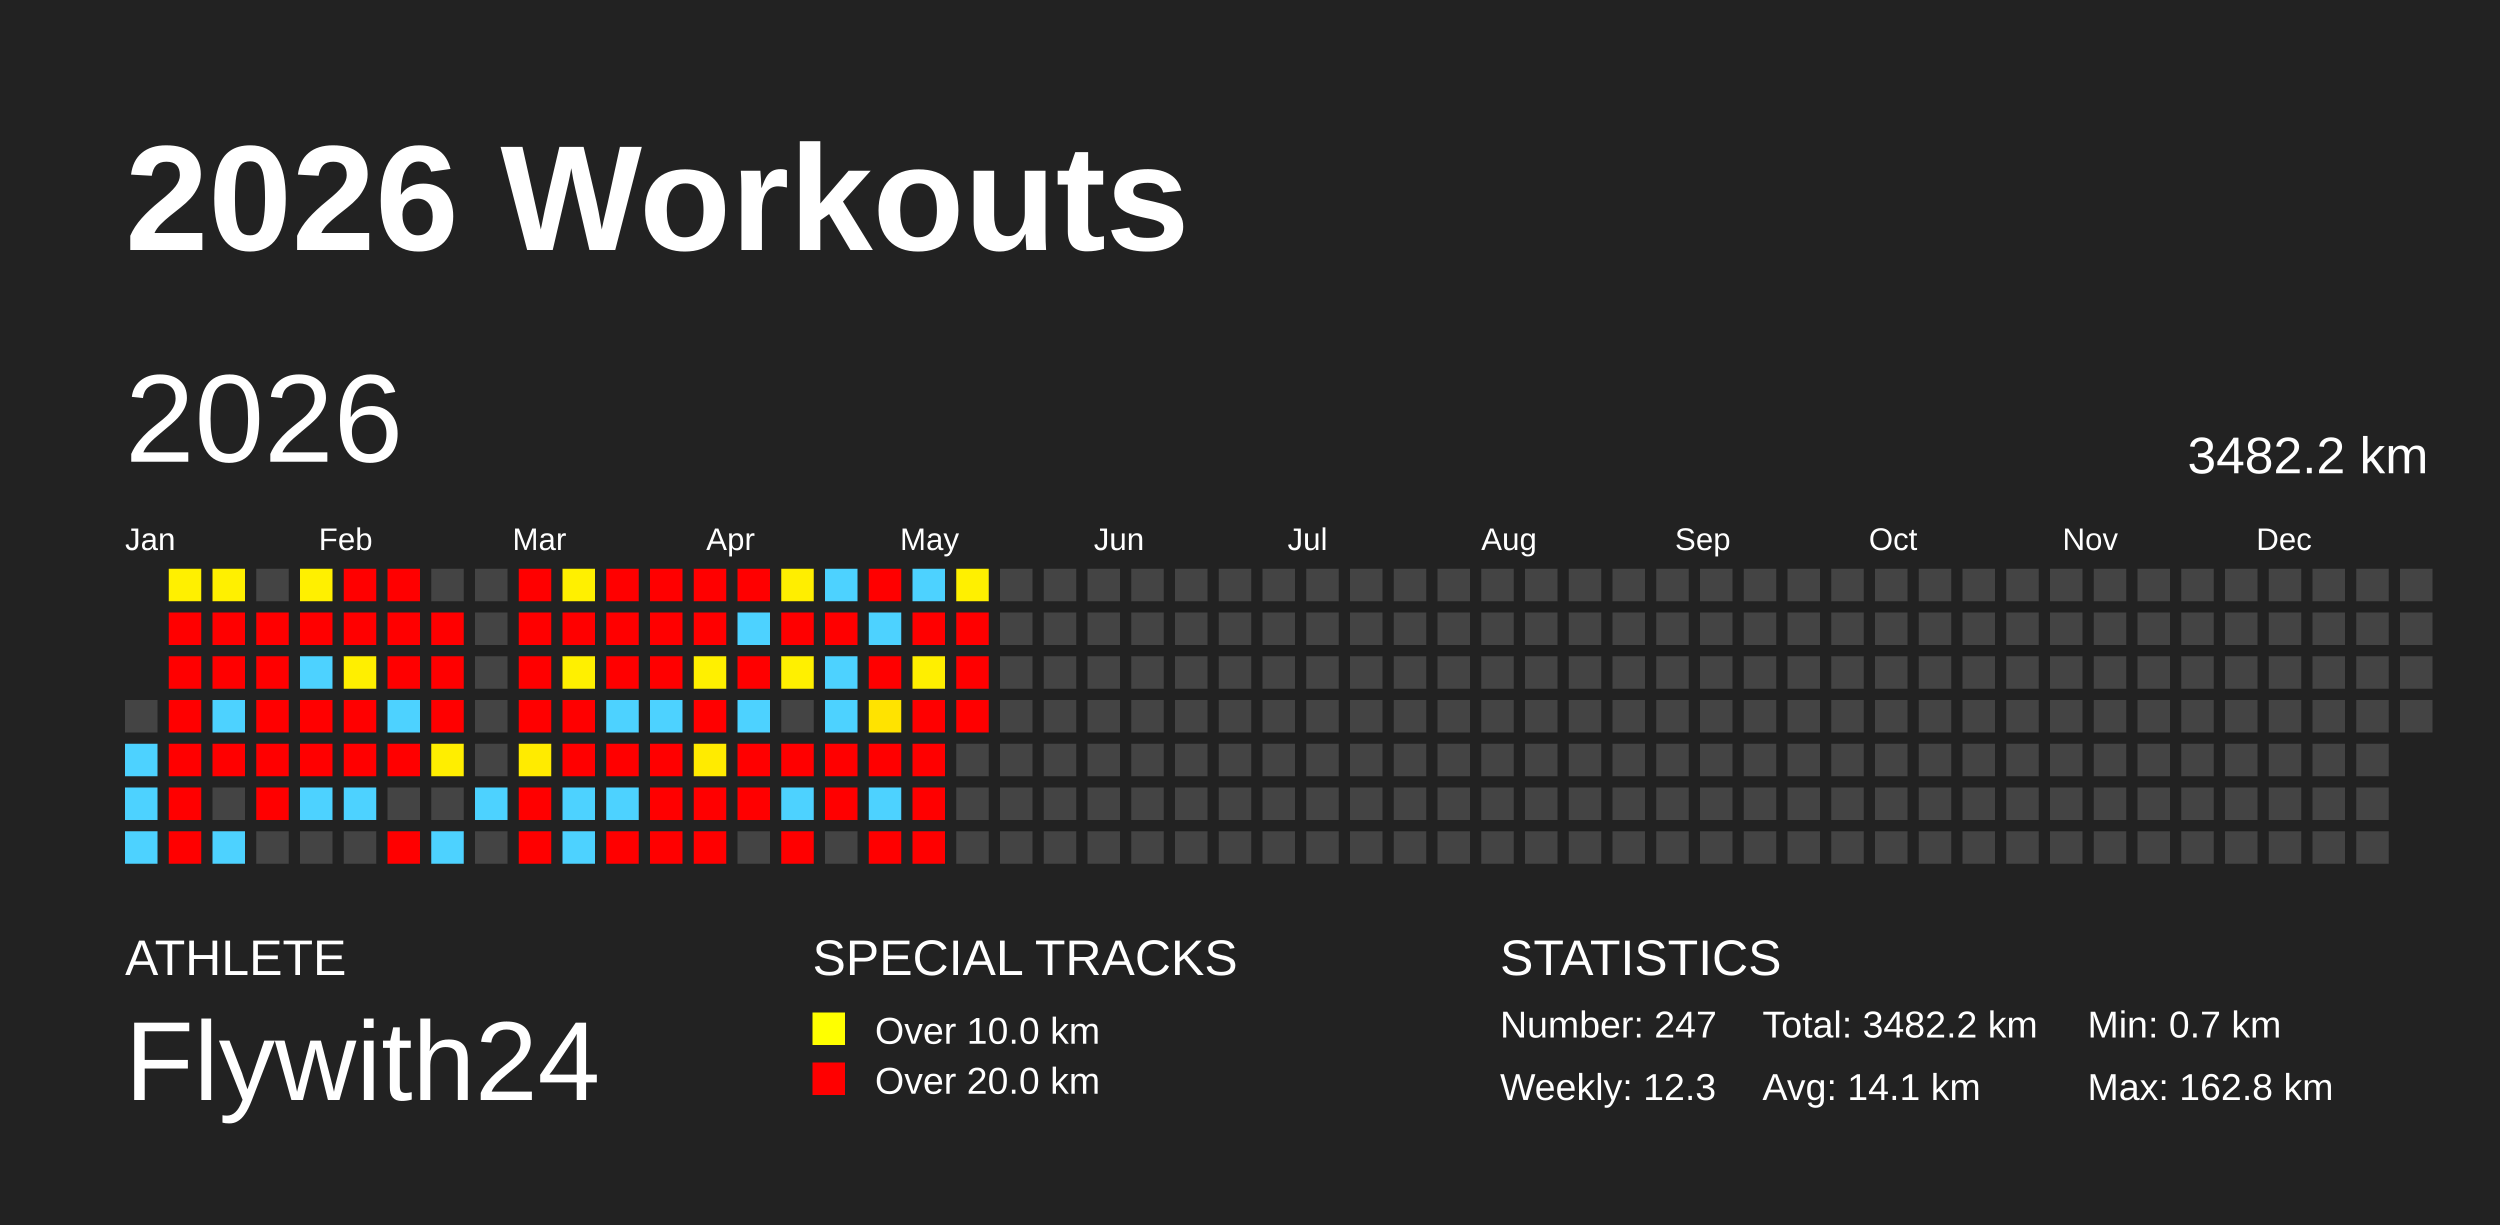
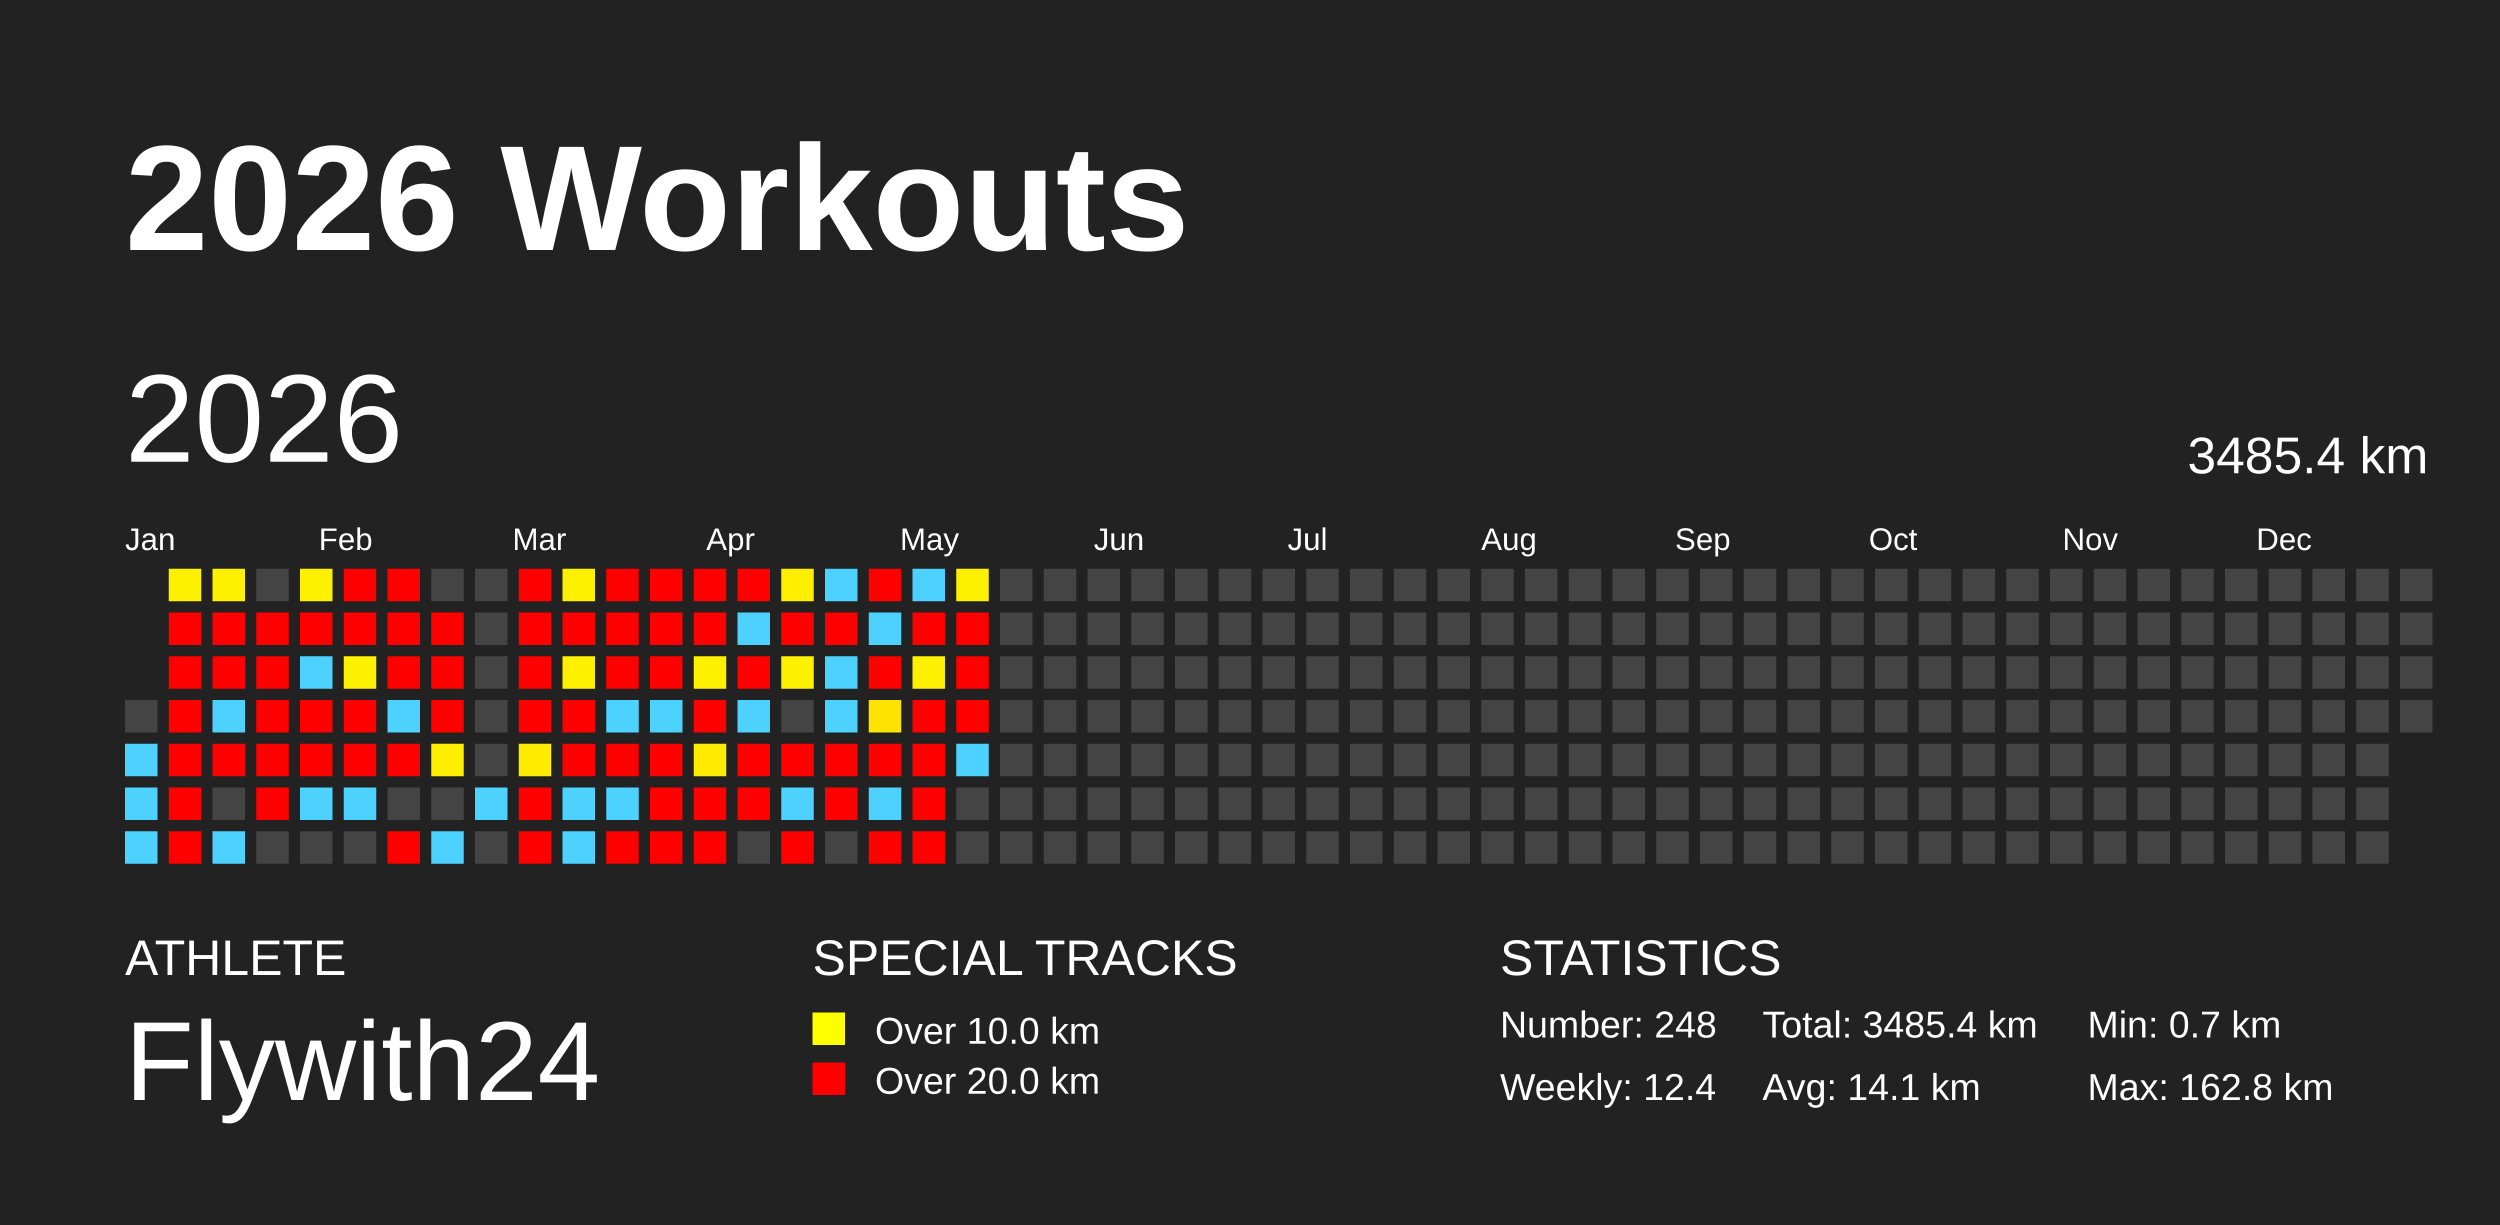
<svg xmlns="http://www.w3.org/2000/svg" baseProfile="full" height="98mm" version="1.1" viewBox="0,0,200,98" width="200mm">
  <defs />
  <rect fill="#222222" height="98" width="200" x="0" y="0" />
  <text fill="#FFFFFF" style="font-size:12px; font-family:Arial; font-weight:bold;" x="10" y="20">2026 Workouts</text>
  <text fill="#FFFFFF" style="font-size:4px; font-family:Arial" x="10" y="78">ATHLETE</text>
  <text fill="#FFFFFF" style="font-size:9px; font-family:Arial" x="10" y="88">Flywith24</text>
  <text fill="#FFFFFF" style="font-size:4px; font-family:Arial" x="65" y="78">SPECIAL TRACKS</text>
  <rect fill="yellow" height="2.6" width="2.6" x="65" y="81" />
  <text fill="#FFFFFF" style="font-size:3px; font-family:Arial" x="70" y="83.5">Over 10.0 km</text>
  <rect fill="red" height="2.6" width="2.6" x="65" y="85" />
  <text fill="#FFFFFF" style="font-size:3px; font-family:Arial" x="70" y="87.5">Over 20.0 km</text>
  <text fill="#FFFFFF" style="font-size:4px; font-family:Arial" x="120" y="78">STATISTICS</text>
-   <text fill="#FFFFFF" style="font-size:3px; font-family:Arial" x="120" y="83">Number: 247</text>
-   <text fill="#FFFFFF" style="font-size:3px; font-family:Arial" x="120" y="88">Weekly: 12.3</text>
-   <text fill="#FFFFFF" style="font-size:3px; font-family:Arial" x="141" y="83">Total: 3482.2 km</text>
+   <text fill="#FFFFFF" style="font-size:3px; font-family:Arial" x="120" y="83">Number: 248</text>
+   <text fill="#FFFFFF" style="font-size:3px; font-family:Arial" x="120" y="88">Weekly: 12.4</text>
+   <text fill="#FFFFFF" style="font-size:3px; font-family:Arial" x="141" y="83">Total: 3485.4 km</text>
  <text fill="#FFFFFF" style="font-size:3px; font-family:Arial" x="141" y="88">Avg: 14.1 km</text>
  <text fill="#FFFFFF" style="font-size:3px; font-family:Arial" x="167" y="83">Min: 0.7 km</text>
  <text fill="#FFFFFF" style="font-size:3px; font-family:Arial" x="167" y="88">Max: 162.8 km</text>
  <text dominant-baseline="hanging" fill="#FFFFFF" style="font-size:10.0px; font-family:Arial;" x="10" y="30">2026</text>
-   <text dominant-baseline="hanging" fill="#FFFFFF" style="font-size:4.125px; font-family:Arial;" x="175" y="35">3482.2 km</text>
+   <text dominant-baseline="hanging" fill="#FFFFFF" style="font-size:4.125px; font-family:Arial;" x="175" y="35">3485.4 km</text>
  <text fill="#FFFFFF" style="font-size:2.5px; font-family:Arial" x="10.0" y="44">Jan</text>
  <text fill="#FFFFFF" style="font-size:2.5px; font-family:Arial" x="25.5" y="44">Feb</text>
  <text fill="#FFFFFF" style="font-size:2.5px; font-family:Arial" x="41.0" y="44">Mar</text>
  <text fill="#FFFFFF" style="font-size:2.5px; font-family:Arial" x="56.5" y="44">Apr</text>
  <text fill="#FFFFFF" style="font-size:2.5px; font-family:Arial" x="72.0" y="44">May</text>
  <text fill="#FFFFFF" style="font-size:2.5px; font-family:Arial" x="87.5" y="44">Jun</text>
  <text fill="#FFFFFF" style="font-size:2.5px; font-family:Arial" x="103.0" y="44">Jul</text>
  <text fill="#FFFFFF" style="font-size:2.5px; font-family:Arial" x="118.5" y="44">Aug</text>
  <text fill="#FFFFFF" style="font-size:2.5px; font-family:Arial" x="134.0" y="44">Sep</text>
  <text fill="#FFFFFF" style="font-size:2.5px; font-family:Arial" x="149.5" y="44">Oct</text>
  <text fill="#FFFFFF" style="font-size:2.5px; font-family:Arial" x="165.0" y="44">Nov</text>
  <text fill="#FFFFFF" style="font-size:2.5px; font-family:Arial" x="180.5" y="44">Dec</text>
  <rect fill="#444444" height="2.6" width="2.6" x="10.0" y="56.0" />
  <rect fill="#4dd2ff" height="2.6" width="2.6" x="10.0" y="59.5" />
  <rect fill="#4dd2ff" height="2.6" width="2.6" x="10.0" y="63.0" />
  <rect fill="#4dd2ff" height="2.6" width="2.6" x="10.0" y="66.5" />
  <rect fill="#fff000" height="2.6" width="2.6" x="13.5" y="45.5" />
  <rect fill="red" height="2.6" width="2.6" x="13.5" y="49.0" />
  <rect fill="red" height="2.6" width="2.6" x="13.5" y="52.5" />
  <rect fill="red" height="2.6" width="2.6" x="13.5" y="56.0" />
  <rect fill="red" height="2.6" width="2.6" x="13.5" y="59.5" />
  <rect fill="red" height="2.6" width="2.6" x="13.5" y="63.0" />
  <rect fill="red" height="2.6" width="2.6" x="13.5" y="66.5" />
  <rect fill="#fff000" height="2.6" width="2.6" x="17.0" y="45.5" />
  <rect fill="red" height="2.6" width="2.6" x="17.0" y="49.0" />
  <rect fill="red" height="2.6" width="2.6" x="17.0" y="52.5" />
  <rect fill="#4dd2ff" height="2.6" width="2.6" x="17.0" y="56.0" />
  <rect fill="red" height="2.6" width="2.6" x="17.0" y="59.5" />
  <rect fill="#444444" height="2.6" width="2.6" x="17.0" y="63.0" />
  <rect fill="#4dd2ff" height="2.6" width="2.6" x="17.0" y="66.5" />
  <rect fill="#444444" height="2.6" width="2.6" x="20.5" y="45.5" />
  <rect fill="red" height="2.6" width="2.6" x="20.5" y="49.0" />
  <rect fill="red" height="2.6" width="2.6" x="20.5" y="52.5" />
  <rect fill="red" height="2.6" width="2.6" x="20.5" y="56.0" />
  <rect fill="red" height="2.6" width="2.6" x="20.5" y="59.5" />
  <rect fill="red" height="2.6" width="2.6" x="20.5" y="63.0" />
  <rect fill="#444444" height="2.6" width="2.6" x="20.5" y="66.5" />
  <rect fill="#fff000" height="2.6" width="2.6" x="24.0" y="45.5" />
  <rect fill="red" height="2.6" width="2.6" x="24.0" y="49.0" />
  <rect fill="#4dd2ff" height="2.6" width="2.6" x="24.0" y="52.5" />
  <rect fill="red" height="2.6" width="2.6" x="24.0" y="56.0" />
  <rect fill="red" height="2.6" width="2.6" x="24.0" y="59.5" />
  <rect fill="#4dd2ff" height="2.6" width="2.6" x="24.0" y="63.0" />
  <rect fill="#444444" height="2.6" width="2.6" x="24.0" y="66.5" />
  <rect fill="red" height="2.6" width="2.6" x="27.5" y="45.5" />
  <rect fill="red" height="2.6" width="2.6" x="27.5" y="49.0" />
  <rect fill="#ffef00" height="2.6" width="2.6" x="27.5" y="52.5" />
  <rect fill="red" height="2.6" width="2.6" x="27.5" y="56.0" />
  <rect fill="red" height="2.6" width="2.6" x="27.5" y="59.5" />
  <rect fill="#4dd2ff" height="2.6" width="2.6" x="27.5" y="63.0" />
  <rect fill="#444444" height="2.6" width="2.6" x="27.5" y="66.5" />
  <rect fill="red" height="2.6" width="2.6" x="31.0" y="45.5" />
  <rect fill="red" height="2.6" width="2.6" x="31.0" y="49.0" />
  <rect fill="red" height="2.6" width="2.6" x="31.0" y="52.5" />
  <rect fill="#4dd2ff" height="2.6" width="2.6" x="31.0" y="56.0" />
  <rect fill="red" height="2.6" width="2.6" x="31.0" y="59.5" />
  <rect fill="#444444" height="2.6" width="2.6" x="31.0" y="63.0" />
  <rect fill="red" height="2.6" width="2.6" x="31.0" y="66.5" />
  <rect fill="#444444" height="2.6" width="2.6" x="34.5" y="45.5" />
  <rect fill="red" height="2.6" width="2.6" x="34.5" y="49.0" />
  <rect fill="red" height="2.6" width="2.6" x="34.5" y="52.5" />
  <rect fill="red" height="2.6" width="2.6" x="34.5" y="56.0" />
  <rect fill="#ffee00" height="2.6" width="2.6" x="34.5" y="59.5" />
  <rect fill="#444444" height="2.6" width="2.6" x="34.5" y="63.0" />
  <rect fill="#4dd2ff" height="2.6" width="2.6" x="34.5" y="66.5" />
  <rect fill="#444444" height="2.6" width="2.6" x="38.0" y="45.5" />
  <rect fill="#444444" height="2.6" width="2.6" x="38.0" y="49.0" />
  <rect fill="#444444" height="2.6" width="2.6" x="38.0" y="52.5" />
  <rect fill="#444444" height="2.6" width="2.6" x="38.0" y="56.0" />
  <rect fill="#444444" height="2.6" width="2.6" x="38.0" y="59.5" />
  <rect fill="#4dd2ff" height="2.6" width="2.6" x="38.0" y="63.0" />
  <rect fill="#444444" height="2.6" width="2.6" x="38.0" y="66.5" />
  <rect fill="red" height="2.6" width="2.6" x="41.5" y="45.5" />
  <rect fill="red" height="2.6" width="2.6" x="41.5" y="49.0" />
  <rect fill="red" height="2.6" width="2.6" x="41.5" y="52.5" />
  <rect fill="red" height="2.6" width="2.6" x="41.5" y="56.0" />
  <rect fill="#ffeb00" height="2.6" width="2.6" x="41.5" y="59.5" />
  <rect fill="red" height="2.6" width="2.6" x="41.5" y="63.0" />
  <rect fill="red" height="2.6" width="2.6" x="41.5" y="66.5" />
  <rect fill="#fff000" height="2.6" width="2.6" x="45.0" y="45.5" />
  <rect fill="red" height="2.6" width="2.6" x="45.0" y="49.0" />
  <rect fill="#fff000" height="2.6" width="2.6" x="45.0" y="52.5" />
  <rect fill="red" height="2.6" width="2.6" x="45.0" y="56.0" />
  <rect fill="red" height="2.6" width="2.6" x="45.0" y="59.5" />
  <rect fill="#4dd2ff" height="2.6" width="2.6" x="45.0" y="63.0" />
  <rect fill="#4dd2ff" height="2.6" width="2.6" x="45.0" y="66.5" />
  <rect fill="red" height="2.6" width="2.6" x="48.5" y="45.5" />
  <rect fill="red" height="2.6" width="2.6" x="48.5" y="49.0" />
  <rect fill="red" height="2.6" width="2.6" x="48.5" y="52.5" />
  <rect fill="#4dd2ff" height="2.6" width="2.6" x="48.5" y="56.0" />
  <rect fill="red" height="2.6" width="2.6" x="48.5" y="59.5" />
  <rect fill="#4dd2ff" height="2.6" width="2.6" x="48.5" y="63.0" />
  <rect fill="red" height="2.6" width="2.6" x="48.5" y="66.5" />
  <rect fill="red" height="2.6" width="2.6" x="52.0" y="45.5" />
  <rect fill="red" height="2.6" width="2.6" x="52.0" y="49.0" />
  <rect fill="red" height="2.6" width="2.6" x="52.0" y="52.5" />
  <rect fill="#4dd2ff" height="2.6" width="2.6" x="52.0" y="56.0" />
  <rect fill="red" height="2.6" width="2.6" x="52.0" y="59.5" />
  <rect fill="red" height="2.6" width="2.6" x="52.0" y="63.0" />
  <rect fill="red" height="2.6" width="2.6" x="52.0" y="66.5" />
  <rect fill="red" height="2.6" width="2.6" x="55.5" y="45.5" />
  <rect fill="red" height="2.6" width="2.6" x="55.5" y="49.0" />
  <rect fill="#fff000" height="2.6" width="2.6" x="55.5" y="52.5" />
  <rect fill="red" height="2.6" width="2.6" x="55.5" y="56.0" />
  <rect fill="#ffeb00" height="2.6" width="2.6" x="55.5" y="59.5" />
  <rect fill="red" height="2.6" width="2.6" x="55.5" y="63.0" />
  <rect fill="red" height="2.6" width="2.6" x="55.5" y="66.5" />
  <rect fill="red" height="2.6" width="2.6" x="59.0" y="45.5" />
  <rect fill="#4dd2ff" height="2.6" width="2.6" x="59.0" y="49.0" />
  <rect fill="red" height="2.6" width="2.6" x="59.0" y="52.5" />
  <rect fill="#4dd2ff" height="2.6" width="2.6" x="59.0" y="56.0" />
  <rect fill="red" height="2.6" width="2.6" x="59.0" y="59.5" />
  <rect fill="red" height="2.6" width="2.6" x="59.0" y="63.0" />
  <rect fill="#444444" height="2.6" width="2.6" x="59.0" y="66.5" />
  <rect fill="#ffee00" height="2.6" width="2.6" x="62.5" y="45.5" />
  <rect fill="red" height="2.6" width="2.6" x="62.5" y="49.0" />
  <rect fill="#fff000" height="2.6" width="2.6" x="62.5" y="52.5" />
  <rect fill="#444444" height="2.6" width="2.6" x="62.5" y="56.0" />
  <rect fill="red" height="2.6" width="2.6" x="62.5" y="59.5" />
  <rect fill="#4dd2ff" height="2.6" width="2.6" x="62.5" y="63.0" />
  <rect fill="red" height="2.6" width="2.6" x="62.5" y="66.5" />
  <rect fill="#4dd2ff" height="2.6" width="2.6" x="66.0" y="45.5" />
  <rect fill="red" height="2.6" width="2.6" x="66.0" y="49.0" />
  <rect fill="#4dd2ff" height="2.6" width="2.6" x="66.0" y="52.5" />
  <rect fill="#4dd2ff" height="2.6" width="2.6" x="66.0" y="56.0" />
  <rect fill="red" height="2.6" width="2.6" x="66.0" y="59.5" />
  <rect fill="red" height="2.6" width="2.6" x="66.0" y="63.0" />
  <rect fill="#444444" height="2.6" width="2.6" x="66.0" y="66.5" />
  <rect fill="red" height="2.6" width="2.6" x="69.5" y="45.5" />
  <rect fill="#4dd2ff" height="2.6" width="2.6" x="69.5" y="49.0" />
  <rect fill="red" height="2.6" width="2.6" x="69.5" y="52.5" />
  <rect fill="#ffe300" height="2.6" width="2.6" x="69.5" y="56.0" />
  <rect fill="red" height="2.6" width="2.6" x="69.5" y="59.5" />
  <rect fill="#4dd2ff" height="2.6" width="2.6" x="69.5" y="63.0" />
  <rect fill="red" height="2.6" width="2.6" x="69.5" y="66.5" />
  <rect fill="#4dd2ff" height="2.6" width="2.6" x="73.0" y="45.5" />
  <rect fill="red" height="2.6" width="2.6" x="73.0" y="49.0" />
  <rect fill="#ffef00" height="2.6" width="2.6" x="73.0" y="52.5" />
  <rect fill="red" height="2.6" width="2.6" x="73.0" y="56.0" />
  <rect fill="red" height="2.6" width="2.6" x="73.0" y="59.5" />
  <rect fill="red" height="2.6" width="2.6" x="73.0" y="63.0" />
  <rect fill="red" height="2.6" width="2.6" x="73.0" y="66.5" />
  <rect fill="#fff000" height="2.6" width="2.6" x="76.5" y="45.5" />
  <rect fill="red" height="2.6" width="2.6" x="76.5" y="49.0" />
  <rect fill="red" height="2.6" width="2.6" x="76.5" y="52.5" />
  <rect fill="red" height="2.6" width="2.6" x="76.5" y="56.0" />
-   <rect fill="#444444" height="2.6" width="2.6" x="76.5" y="59.5" />
+   <rect fill="#4dd2ff" height="2.6" width="2.6" x="76.5" y="59.5" />
  <rect fill="#444444" height="2.6" width="2.6" x="76.5" y="63.0" />
  <rect fill="#444444" height="2.6" width="2.6" x="76.5" y="66.5" />
  <rect fill="#444444" height="2.6" width="2.6" x="80.0" y="45.5" />
  <rect fill="#444444" height="2.6" width="2.6" x="80.0" y="49.0" />
  <rect fill="#444444" height="2.6" width="2.6" x="80.0" y="52.5" />
  <rect fill="#444444" height="2.6" width="2.6" x="80.0" y="56.0" />
  <rect fill="#444444" height="2.6" width="2.6" x="80.0" y="59.5" />
  <rect fill="#444444" height="2.6" width="2.6" x="80.0" y="63.0" />
  <rect fill="#444444" height="2.6" width="2.6" x="80.0" y="66.5" />
  <rect fill="#444444" height="2.6" width="2.6" x="83.5" y="45.5" />
  <rect fill="#444444" height="2.6" width="2.6" x="83.5" y="49.0" />
  <rect fill="#444444" height="2.6" width="2.6" x="83.5" y="52.5" />
  <rect fill="#444444" height="2.6" width="2.6" x="83.5" y="56.0" />
  <rect fill="#444444" height="2.6" width="2.6" x="83.5" y="59.5" />
  <rect fill="#444444" height="2.6" width="2.6" x="83.5" y="63.0" />
  <rect fill="#444444" height="2.6" width="2.6" x="83.5" y="66.5" />
  <rect fill="#444444" height="2.6" width="2.6" x="87.0" y="45.5" />
  <rect fill="#444444" height="2.6" width="2.6" x="87.0" y="49.0" />
  <rect fill="#444444" height="2.6" width="2.6" x="87.0" y="52.5" />
  <rect fill="#444444" height="2.6" width="2.6" x="87.0" y="56.0" />
  <rect fill="#444444" height="2.6" width="2.6" x="87.0" y="59.5" />
  <rect fill="#444444" height="2.6" width="2.6" x="87.0" y="63.0" />
  <rect fill="#444444" height="2.6" width="2.6" x="87.0" y="66.5" />
  <rect fill="#444444" height="2.6" width="2.6" x="90.5" y="45.5" />
  <rect fill="#444444" height="2.6" width="2.6" x="90.5" y="49.0" />
  <rect fill="#444444" height="2.6" width="2.6" x="90.5" y="52.5" />
  <rect fill="#444444" height="2.6" width="2.6" x="90.5" y="56.0" />
  <rect fill="#444444" height="2.6" width="2.6" x="90.5" y="59.5" />
  <rect fill="#444444" height="2.6" width="2.6" x="90.5" y="63.0" />
  <rect fill="#444444" height="2.6" width="2.6" x="90.5" y="66.5" />
  <rect fill="#444444" height="2.6" width="2.6" x="94.0" y="45.5" />
  <rect fill="#444444" height="2.6" width="2.6" x="94.0" y="49.0" />
  <rect fill="#444444" height="2.6" width="2.6" x="94.0" y="52.5" />
  <rect fill="#444444" height="2.6" width="2.6" x="94.0" y="56.0" />
  <rect fill="#444444" height="2.6" width="2.6" x="94.0" y="59.5" />
  <rect fill="#444444" height="2.6" width="2.6" x="94.0" y="63.0" />
  <rect fill="#444444" height="2.6" width="2.6" x="94.0" y="66.5" />
  <rect fill="#444444" height="2.6" width="2.6" x="97.5" y="45.5" />
  <rect fill="#444444" height="2.6" width="2.6" x="97.5" y="49.0" />
  <rect fill="#444444" height="2.6" width="2.6" x="97.5" y="52.5" />
  <rect fill="#444444" height="2.6" width="2.6" x="97.5" y="56.0" />
  <rect fill="#444444" height="2.6" width="2.6" x="97.5" y="59.5" />
  <rect fill="#444444" height="2.6" width="2.6" x="97.5" y="63.0" />
  <rect fill="#444444" height="2.6" width="2.6" x="97.5" y="66.5" />
  <rect fill="#444444" height="2.6" width="2.6" x="101.0" y="45.5" />
  <rect fill="#444444" height="2.6" width="2.6" x="101.0" y="49.0" />
  <rect fill="#444444" height="2.6" width="2.6" x="101.0" y="52.5" />
  <rect fill="#444444" height="2.6" width="2.6" x="101.0" y="56.0" />
  <rect fill="#444444" height="2.6" width="2.6" x="101.0" y="59.5" />
  <rect fill="#444444" height="2.6" width="2.6" x="101.0" y="63.0" />
  <rect fill="#444444" height="2.6" width="2.6" x="101.0" y="66.5" />
  <rect fill="#444444" height="2.6" width="2.6" x="104.5" y="45.5" />
  <rect fill="#444444" height="2.6" width="2.6" x="104.5" y="49.0" />
  <rect fill="#444444" height="2.6" width="2.6" x="104.5" y="52.5" />
  <rect fill="#444444" height="2.6" width="2.6" x="104.5" y="56.0" />
  <rect fill="#444444" height="2.6" width="2.6" x="104.5" y="59.5" />
  <rect fill="#444444" height="2.6" width="2.6" x="104.5" y="63.0" />
  <rect fill="#444444" height="2.6" width="2.6" x="104.5" y="66.5" />
  <rect fill="#444444" height="2.6" width="2.6" x="108.0" y="45.5" />
  <rect fill="#444444" height="2.6" width="2.6" x="108.0" y="49.0" />
  <rect fill="#444444" height="2.6" width="2.6" x="108.0" y="52.5" />
  <rect fill="#444444" height="2.6" width="2.6" x="108.0" y="56.0" />
  <rect fill="#444444" height="2.6" width="2.6" x="108.0" y="59.5" />
  <rect fill="#444444" height="2.6" width="2.6" x="108.0" y="63.0" />
  <rect fill="#444444" height="2.6" width="2.6" x="108.0" y="66.5" />
  <rect fill="#444444" height="2.6" width="2.6" x="111.5" y="45.5" />
  <rect fill="#444444" height="2.6" width="2.6" x="111.5" y="49.0" />
  <rect fill="#444444" height="2.6" width="2.6" x="111.5" y="52.5" />
  <rect fill="#444444" height="2.6" width="2.6" x="111.5" y="56.0" />
  <rect fill="#444444" height="2.6" width="2.6" x="111.5" y="59.5" />
  <rect fill="#444444" height="2.6" width="2.6" x="111.5" y="63.0" />
  <rect fill="#444444" height="2.6" width="2.6" x="111.5" y="66.5" />
  <rect fill="#444444" height="2.6" width="2.6" x="115.0" y="45.5" />
  <rect fill="#444444" height="2.6" width="2.6" x="115.0" y="49.0" />
  <rect fill="#444444" height="2.6" width="2.6" x="115.0" y="52.5" />
  <rect fill="#444444" height="2.6" width="2.6" x="115.0" y="56.0" />
  <rect fill="#444444" height="2.6" width="2.6" x="115.0" y="59.5" />
  <rect fill="#444444" height="2.6" width="2.6" x="115.0" y="63.0" />
  <rect fill="#444444" height="2.6" width="2.6" x="115.0" y="66.5" />
  <rect fill="#444444" height="2.6" width="2.6" x="118.5" y="45.5" />
  <rect fill="#444444" height="2.6" width="2.6" x="118.5" y="49.0" />
  <rect fill="#444444" height="2.6" width="2.6" x="118.5" y="52.5" />
  <rect fill="#444444" height="2.6" width="2.6" x="118.5" y="56.0" />
  <rect fill="#444444" height="2.6" width="2.6" x="118.5" y="59.5" />
  <rect fill="#444444" height="2.6" width="2.6" x="118.5" y="63.0" />
  <rect fill="#444444" height="2.6" width="2.6" x="118.5" y="66.5" />
  <rect fill="#444444" height="2.6" width="2.6" x="122.0" y="45.5" />
  <rect fill="#444444" height="2.6" width="2.6" x="122.0" y="49.0" />
  <rect fill="#444444" height="2.6" width="2.6" x="122.0" y="52.5" />
  <rect fill="#444444" height="2.6" width="2.6" x="122.0" y="56.0" />
  <rect fill="#444444" height="2.6" width="2.6" x="122.0" y="59.5" />
  <rect fill="#444444" height="2.6" width="2.6" x="122.0" y="63.0" />
  <rect fill="#444444" height="2.6" width="2.6" x="122.0" y="66.5" />
  <rect fill="#444444" height="2.6" width="2.6" x="125.5" y="45.5" />
  <rect fill="#444444" height="2.6" width="2.6" x="125.5" y="49.0" />
  <rect fill="#444444" height="2.6" width="2.6" x="125.5" y="52.5" />
  <rect fill="#444444" height="2.6" width="2.6" x="125.5" y="56.0" />
  <rect fill="#444444" height="2.6" width="2.6" x="125.5" y="59.5" />
  <rect fill="#444444" height="2.6" width="2.6" x="125.5" y="63.0" />
  <rect fill="#444444" height="2.6" width="2.6" x="125.5" y="66.5" />
  <rect fill="#444444" height="2.6" width="2.6" x="129.0" y="45.5" />
  <rect fill="#444444" height="2.6" width="2.6" x="129.0" y="49.0" />
  <rect fill="#444444" height="2.6" width="2.6" x="129.0" y="52.5" />
  <rect fill="#444444" height="2.6" width="2.6" x="129.0" y="56.0" />
  <rect fill="#444444" height="2.6" width="2.6" x="129.0" y="59.5" />
  <rect fill="#444444" height="2.6" width="2.6" x="129.0" y="63.0" />
  <rect fill="#444444" height="2.6" width="2.6" x="129.0" y="66.5" />
  <rect fill="#444444" height="2.6" width="2.6" x="132.5" y="45.5" />
  <rect fill="#444444" height="2.6" width="2.6" x="132.5" y="49.0" />
  <rect fill="#444444" height="2.6" width="2.6" x="132.5" y="52.5" />
  <rect fill="#444444" height="2.6" width="2.6" x="132.5" y="56.0" />
  <rect fill="#444444" height="2.6" width="2.6" x="132.5" y="59.5" />
  <rect fill="#444444" height="2.6" width="2.6" x="132.5" y="63.0" />
  <rect fill="#444444" height="2.6" width="2.6" x="132.5" y="66.5" />
  <rect fill="#444444" height="2.6" width="2.6" x="136.0" y="45.5" />
  <rect fill="#444444" height="2.6" width="2.6" x="136.0" y="49.0" />
  <rect fill="#444444" height="2.6" width="2.6" x="136.0" y="52.5" />
  <rect fill="#444444" height="2.6" width="2.6" x="136.0" y="56.0" />
  <rect fill="#444444" height="2.6" width="2.6" x="136.0" y="59.5" />
  <rect fill="#444444" height="2.6" width="2.6" x="136.0" y="63.0" />
  <rect fill="#444444" height="2.6" width="2.6" x="136.0" y="66.5" />
  <rect fill="#444444" height="2.6" width="2.6" x="139.5" y="45.5" />
  <rect fill="#444444" height="2.6" width="2.6" x="139.5" y="49.0" />
  <rect fill="#444444" height="2.6" width="2.6" x="139.5" y="52.5" />
  <rect fill="#444444" height="2.6" width="2.6" x="139.5" y="56.0" />
  <rect fill="#444444" height="2.6" width="2.6" x="139.5" y="59.5" />
  <rect fill="#444444" height="2.6" width="2.6" x="139.5" y="63.0" />
  <rect fill="#444444" height="2.6" width="2.6" x="139.5" y="66.5" />
  <rect fill="#444444" height="2.6" width="2.6" x="143.0" y="45.5" />
  <rect fill="#444444" height="2.6" width="2.6" x="143.0" y="49.0" />
  <rect fill="#444444" height="2.6" width="2.6" x="143.0" y="52.5" />
  <rect fill="#444444" height="2.6" width="2.6" x="143.0" y="56.0" />
  <rect fill="#444444" height="2.6" width="2.6" x="143.0" y="59.5" />
  <rect fill="#444444" height="2.6" width="2.6" x="143.0" y="63.0" />
  <rect fill="#444444" height="2.6" width="2.6" x="143.0" y="66.5" />
  <rect fill="#444444" height="2.6" width="2.6" x="146.5" y="45.5" />
  <rect fill="#444444" height="2.6" width="2.6" x="146.5" y="49.0" />
  <rect fill="#444444" height="2.6" width="2.6" x="146.5" y="52.5" />
  <rect fill="#444444" height="2.6" width="2.6" x="146.5" y="56.0" />
  <rect fill="#444444" height="2.6" width="2.6" x="146.5" y="59.5" />
  <rect fill="#444444" height="2.6" width="2.6" x="146.5" y="63.0" />
  <rect fill="#444444" height="2.6" width="2.6" x="146.5" y="66.5" />
  <rect fill="#444444" height="2.6" width="2.6" x="150.0" y="45.5" />
  <rect fill="#444444" height="2.6" width="2.6" x="150.0" y="49.0" />
  <rect fill="#444444" height="2.6" width="2.6" x="150.0" y="52.5" />
  <rect fill="#444444" height="2.6" width="2.6" x="150.0" y="56.0" />
  <rect fill="#444444" height="2.6" width="2.6" x="150.0" y="59.5" />
  <rect fill="#444444" height="2.6" width="2.6" x="150.0" y="63.0" />
  <rect fill="#444444" height="2.6" width="2.6" x="150.0" y="66.5" />
  <rect fill="#444444" height="2.6" width="2.6" x="153.5" y="45.5" />
  <rect fill="#444444" height="2.6" width="2.6" x="153.5" y="49.0" />
  <rect fill="#444444" height="2.6" width="2.6" x="153.5" y="52.5" />
  <rect fill="#444444" height="2.6" width="2.6" x="153.5" y="56.0" />
  <rect fill="#444444" height="2.6" width="2.6" x="153.5" y="59.5" />
  <rect fill="#444444" height="2.6" width="2.6" x="153.5" y="63.0" />
  <rect fill="#444444" height="2.6" width="2.6" x="153.5" y="66.5" />
  <rect fill="#444444" height="2.6" width="2.6" x="157.0" y="45.5" />
  <rect fill="#444444" height="2.6" width="2.6" x="157.0" y="49.0" />
  <rect fill="#444444" height="2.6" width="2.6" x="157.0" y="52.5" />
  <rect fill="#444444" height="2.6" width="2.6" x="157.0" y="56.0" />
  <rect fill="#444444" height="2.6" width="2.6" x="157.0" y="59.5" />
  <rect fill="#444444" height="2.6" width="2.6" x="157.0" y="63.0" />
  <rect fill="#444444" height="2.6" width="2.6" x="157.0" y="66.5" />
  <rect fill="#444444" height="2.6" width="2.6" x="160.5" y="45.5" />
  <rect fill="#444444" height="2.6" width="2.6" x="160.5" y="49.0" />
  <rect fill="#444444" height="2.6" width="2.6" x="160.5" y="52.5" />
  <rect fill="#444444" height="2.6" width="2.6" x="160.5" y="56.0" />
  <rect fill="#444444" height="2.6" width="2.6" x="160.5" y="59.5" />
  <rect fill="#444444" height="2.6" width="2.6" x="160.5" y="63.0" />
  <rect fill="#444444" height="2.6" width="2.6" x="160.5" y="66.5" />
  <rect fill="#444444" height="2.6" width="2.6" x="164.0" y="45.5" />
  <rect fill="#444444" height="2.6" width="2.6" x="164.0" y="49.0" />
  <rect fill="#444444" height="2.6" width="2.6" x="164.0" y="52.5" />
  <rect fill="#444444" height="2.6" width="2.6" x="164.0" y="56.0" />
  <rect fill="#444444" height="2.6" width="2.6" x="164.0" y="59.5" />
  <rect fill="#444444" height="2.6" width="2.6" x="164.0" y="63.0" />
  <rect fill="#444444" height="2.6" width="2.6" x="164.0" y="66.5" />
  <rect fill="#444444" height="2.6" width="2.6" x="167.5" y="45.5" />
  <rect fill="#444444" height="2.6" width="2.6" x="167.5" y="49.0" />
  <rect fill="#444444" height="2.6" width="2.6" x="167.5" y="52.5" />
  <rect fill="#444444" height="2.6" width="2.6" x="167.5" y="56.0" />
  <rect fill="#444444" height="2.6" width="2.6" x="167.5" y="59.5" />
  <rect fill="#444444" height="2.6" width="2.6" x="167.5" y="63.0" />
  <rect fill="#444444" height="2.6" width="2.6" x="167.5" y="66.5" />
  <rect fill="#444444" height="2.6" width="2.6" x="171.0" y="45.5" />
  <rect fill="#444444" height="2.6" width="2.6" x="171.0" y="49.0" />
  <rect fill="#444444" height="2.6" width="2.6" x="171.0" y="52.5" />
  <rect fill="#444444" height="2.6" width="2.6" x="171.0" y="56.0" />
  <rect fill="#444444" height="2.6" width="2.6" x="171.0" y="59.5" />
  <rect fill="#444444" height="2.6" width="2.6" x="171.0" y="63.0" />
  <rect fill="#444444" height="2.6" width="2.6" x="171.0" y="66.5" />
  <rect fill="#444444" height="2.6" width="2.6" x="174.5" y="45.5" />
  <rect fill="#444444" height="2.6" width="2.6" x="174.5" y="49.0" />
  <rect fill="#444444" height="2.6" width="2.6" x="174.5" y="52.5" />
  <rect fill="#444444" height="2.6" width="2.6" x="174.5" y="56.0" />
  <rect fill="#444444" height="2.6" width="2.6" x="174.5" y="59.5" />
  <rect fill="#444444" height="2.6" width="2.6" x="174.5" y="63.0" />
  <rect fill="#444444" height="2.6" width="2.6" x="174.5" y="66.5" />
  <rect fill="#444444" height="2.6" width="2.6" x="178.0" y="45.5" />
  <rect fill="#444444" height="2.6" width="2.6" x="178.0" y="49.0" />
  <rect fill="#444444" height="2.6" width="2.6" x="178.0" y="52.5" />
  <rect fill="#444444" height="2.6" width="2.6" x="178.0" y="56.0" />
  <rect fill="#444444" height="2.6" width="2.6" x="178.0" y="59.5" />
  <rect fill="#444444" height="2.6" width="2.6" x="178.0" y="63.0" />
  <rect fill="#444444" height="2.6" width="2.6" x="178.0" y="66.5" />
  <rect fill="#444444" height="2.6" width="2.6" x="181.5" y="45.5" />
  <rect fill="#444444" height="2.6" width="2.6" x="181.5" y="49.0" />
  <rect fill="#444444" height="2.6" width="2.6" x="181.5" y="52.5" />
  <rect fill="#444444" height="2.6" width="2.6" x="181.5" y="56.0" />
  <rect fill="#444444" height="2.6" width="2.6" x="181.5" y="59.5" />
  <rect fill="#444444" height="2.6" width="2.6" x="181.5" y="63.0" />
  <rect fill="#444444" height="2.6" width="2.6" x="181.5" y="66.5" />
  <rect fill="#444444" height="2.6" width="2.6" x="185.0" y="45.5" />
  <rect fill="#444444" height="2.6" width="2.6" x="185.0" y="49.0" />
  <rect fill="#444444" height="2.6" width="2.6" x="185.0" y="52.5" />
  <rect fill="#444444" height="2.6" width="2.6" x="185.0" y="56.0" />
  <rect fill="#444444" height="2.6" width="2.6" x="185.0" y="59.5" />
  <rect fill="#444444" height="2.6" width="2.6" x="185.0" y="63.0" />
  <rect fill="#444444" height="2.6" width="2.6" x="185.0" y="66.5" />
  <rect fill="#444444" height="2.6" width="2.6" x="188.5" y="45.5" />
  <rect fill="#444444" height="2.6" width="2.6" x="188.5" y="49.0" />
  <rect fill="#444444" height="2.6" width="2.6" x="188.5" y="52.5" />
  <rect fill="#444444" height="2.6" width="2.6" x="188.5" y="56.0" />
  <rect fill="#444444" height="2.6" width="2.6" x="188.5" y="59.5" />
  <rect fill="#444444" height="2.6" width="2.6" x="188.5" y="63.0" />
  <rect fill="#444444" height="2.6" width="2.6" x="188.5" y="66.5" />
  <rect fill="#444444" height="2.6" width="2.6" x="192.0" y="45.5" />
  <rect fill="#444444" height="2.6" width="2.6" x="192.0" y="49.0" />
  <rect fill="#444444" height="2.6" width="2.6" x="192.0" y="52.5" />
  <rect fill="#444444" height="2.6" width="2.6" x="192.0" y="56.0" />
</svg>
